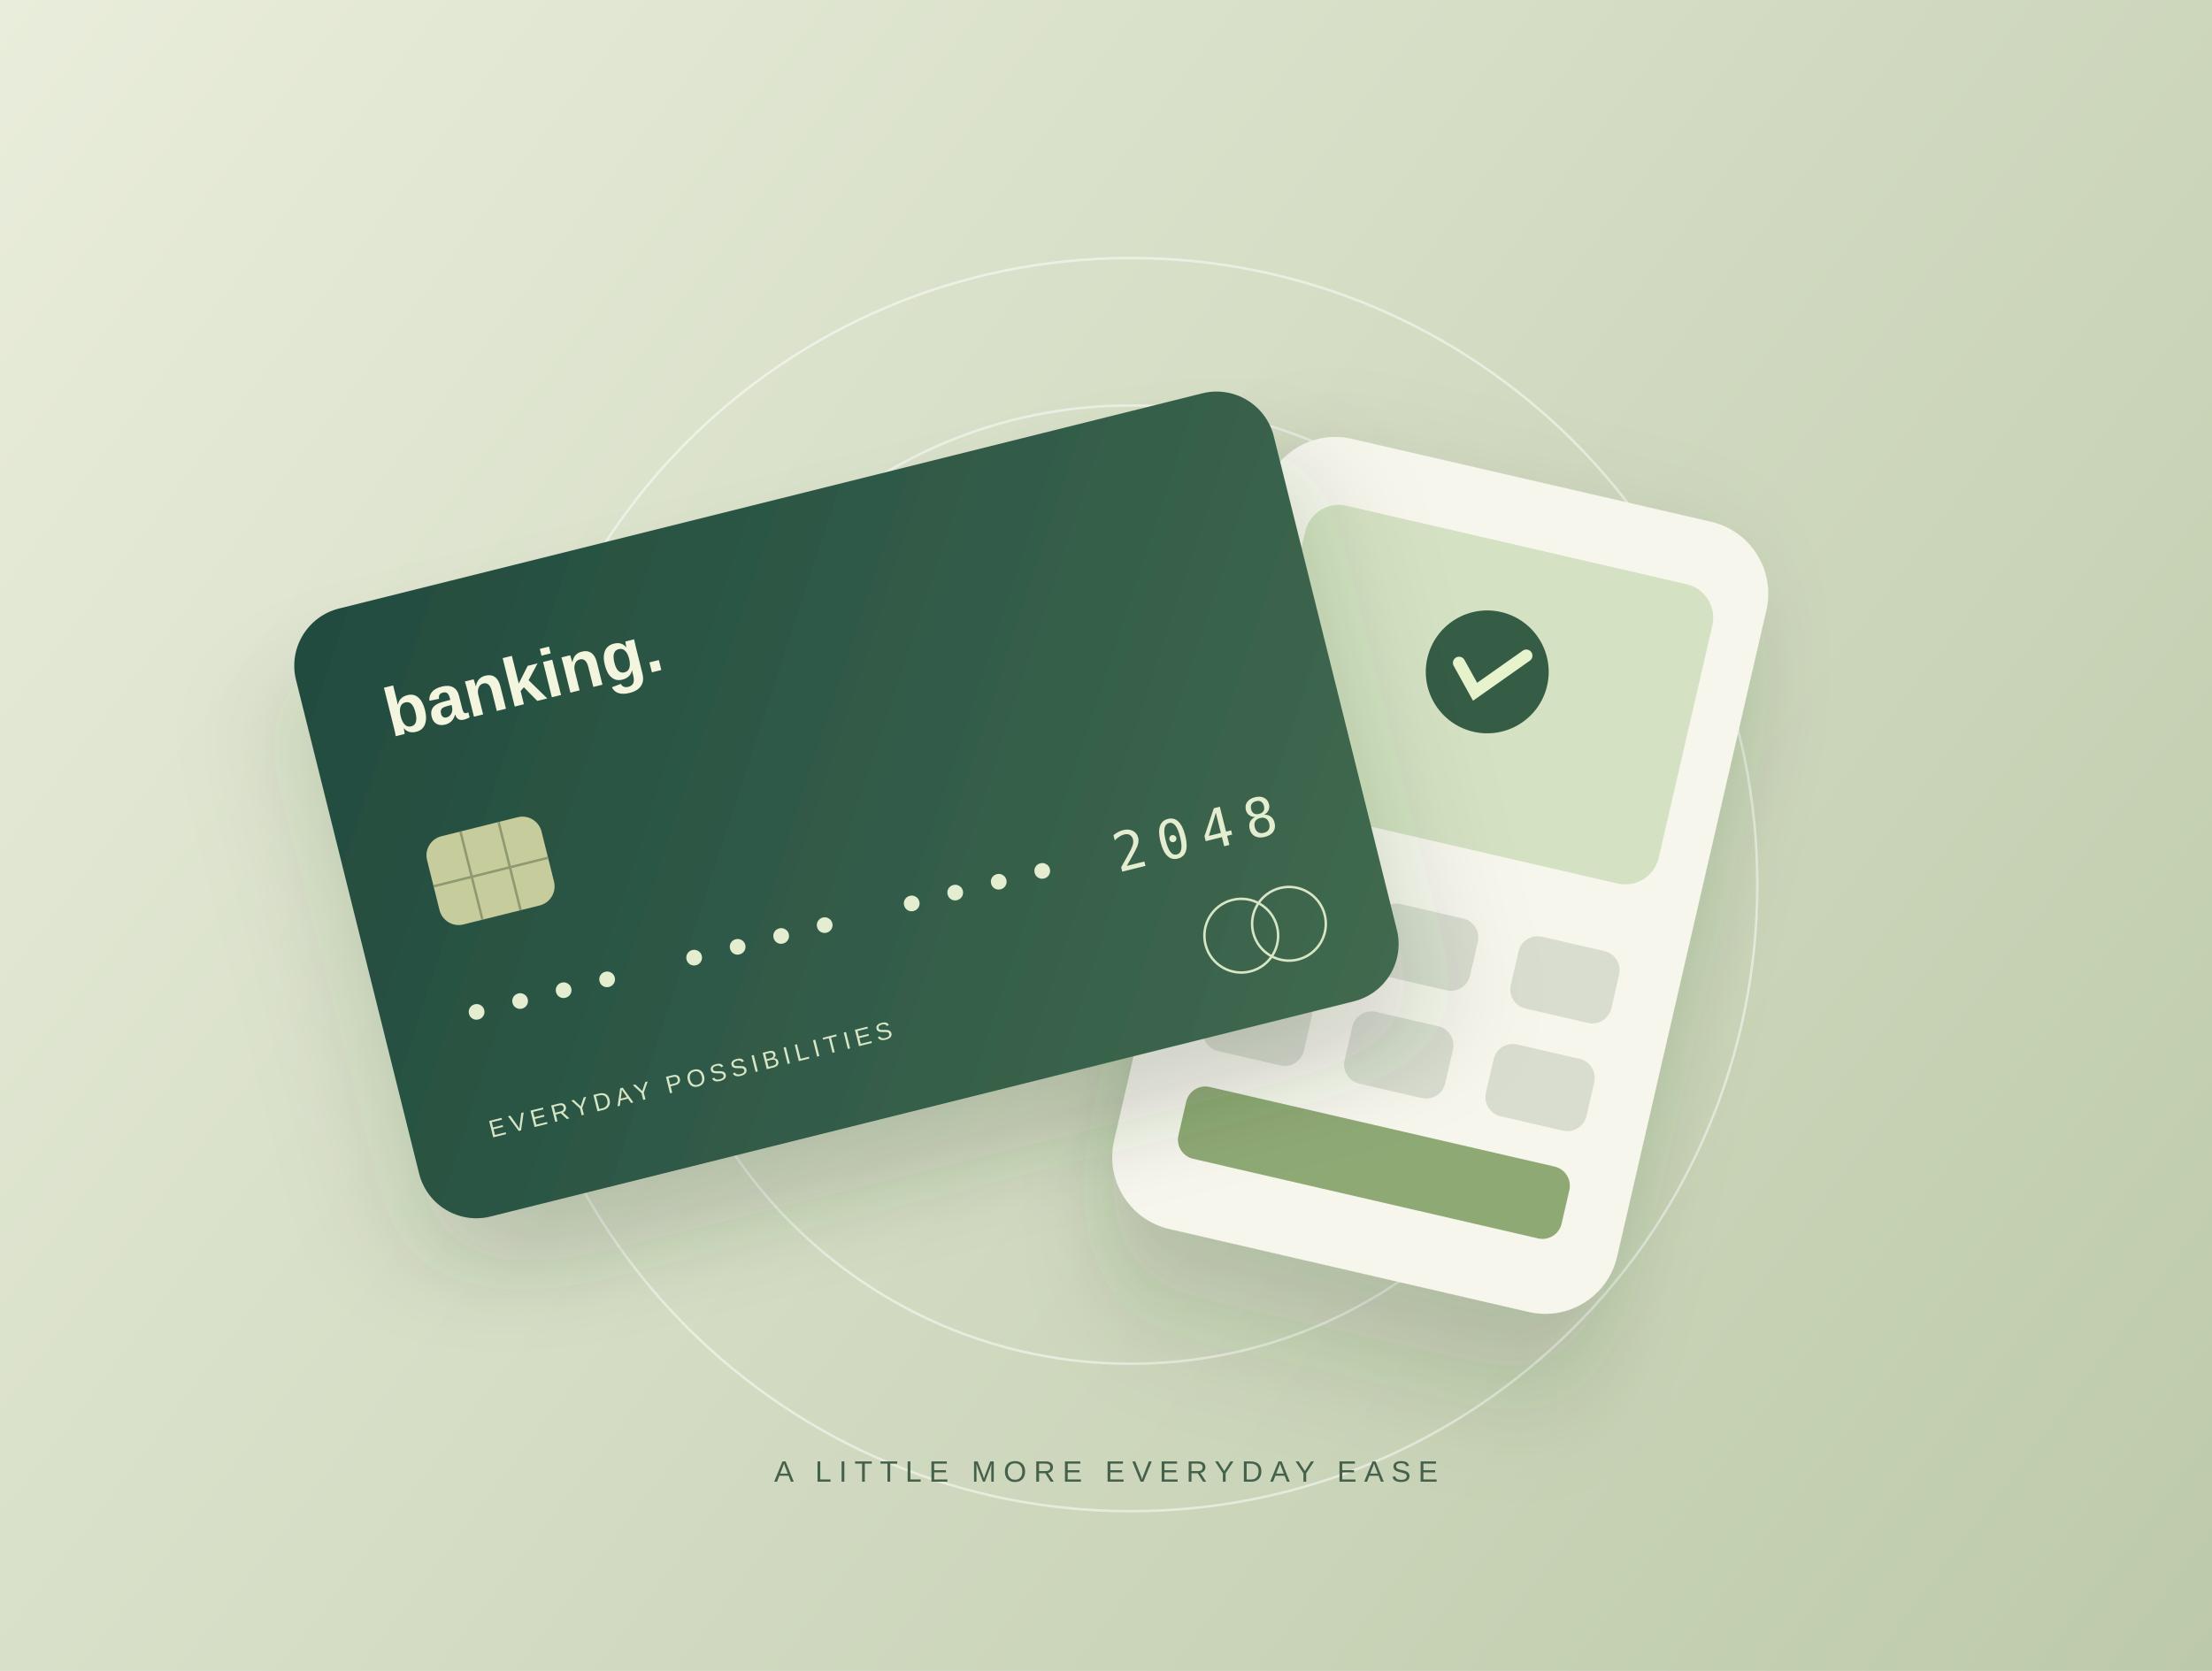
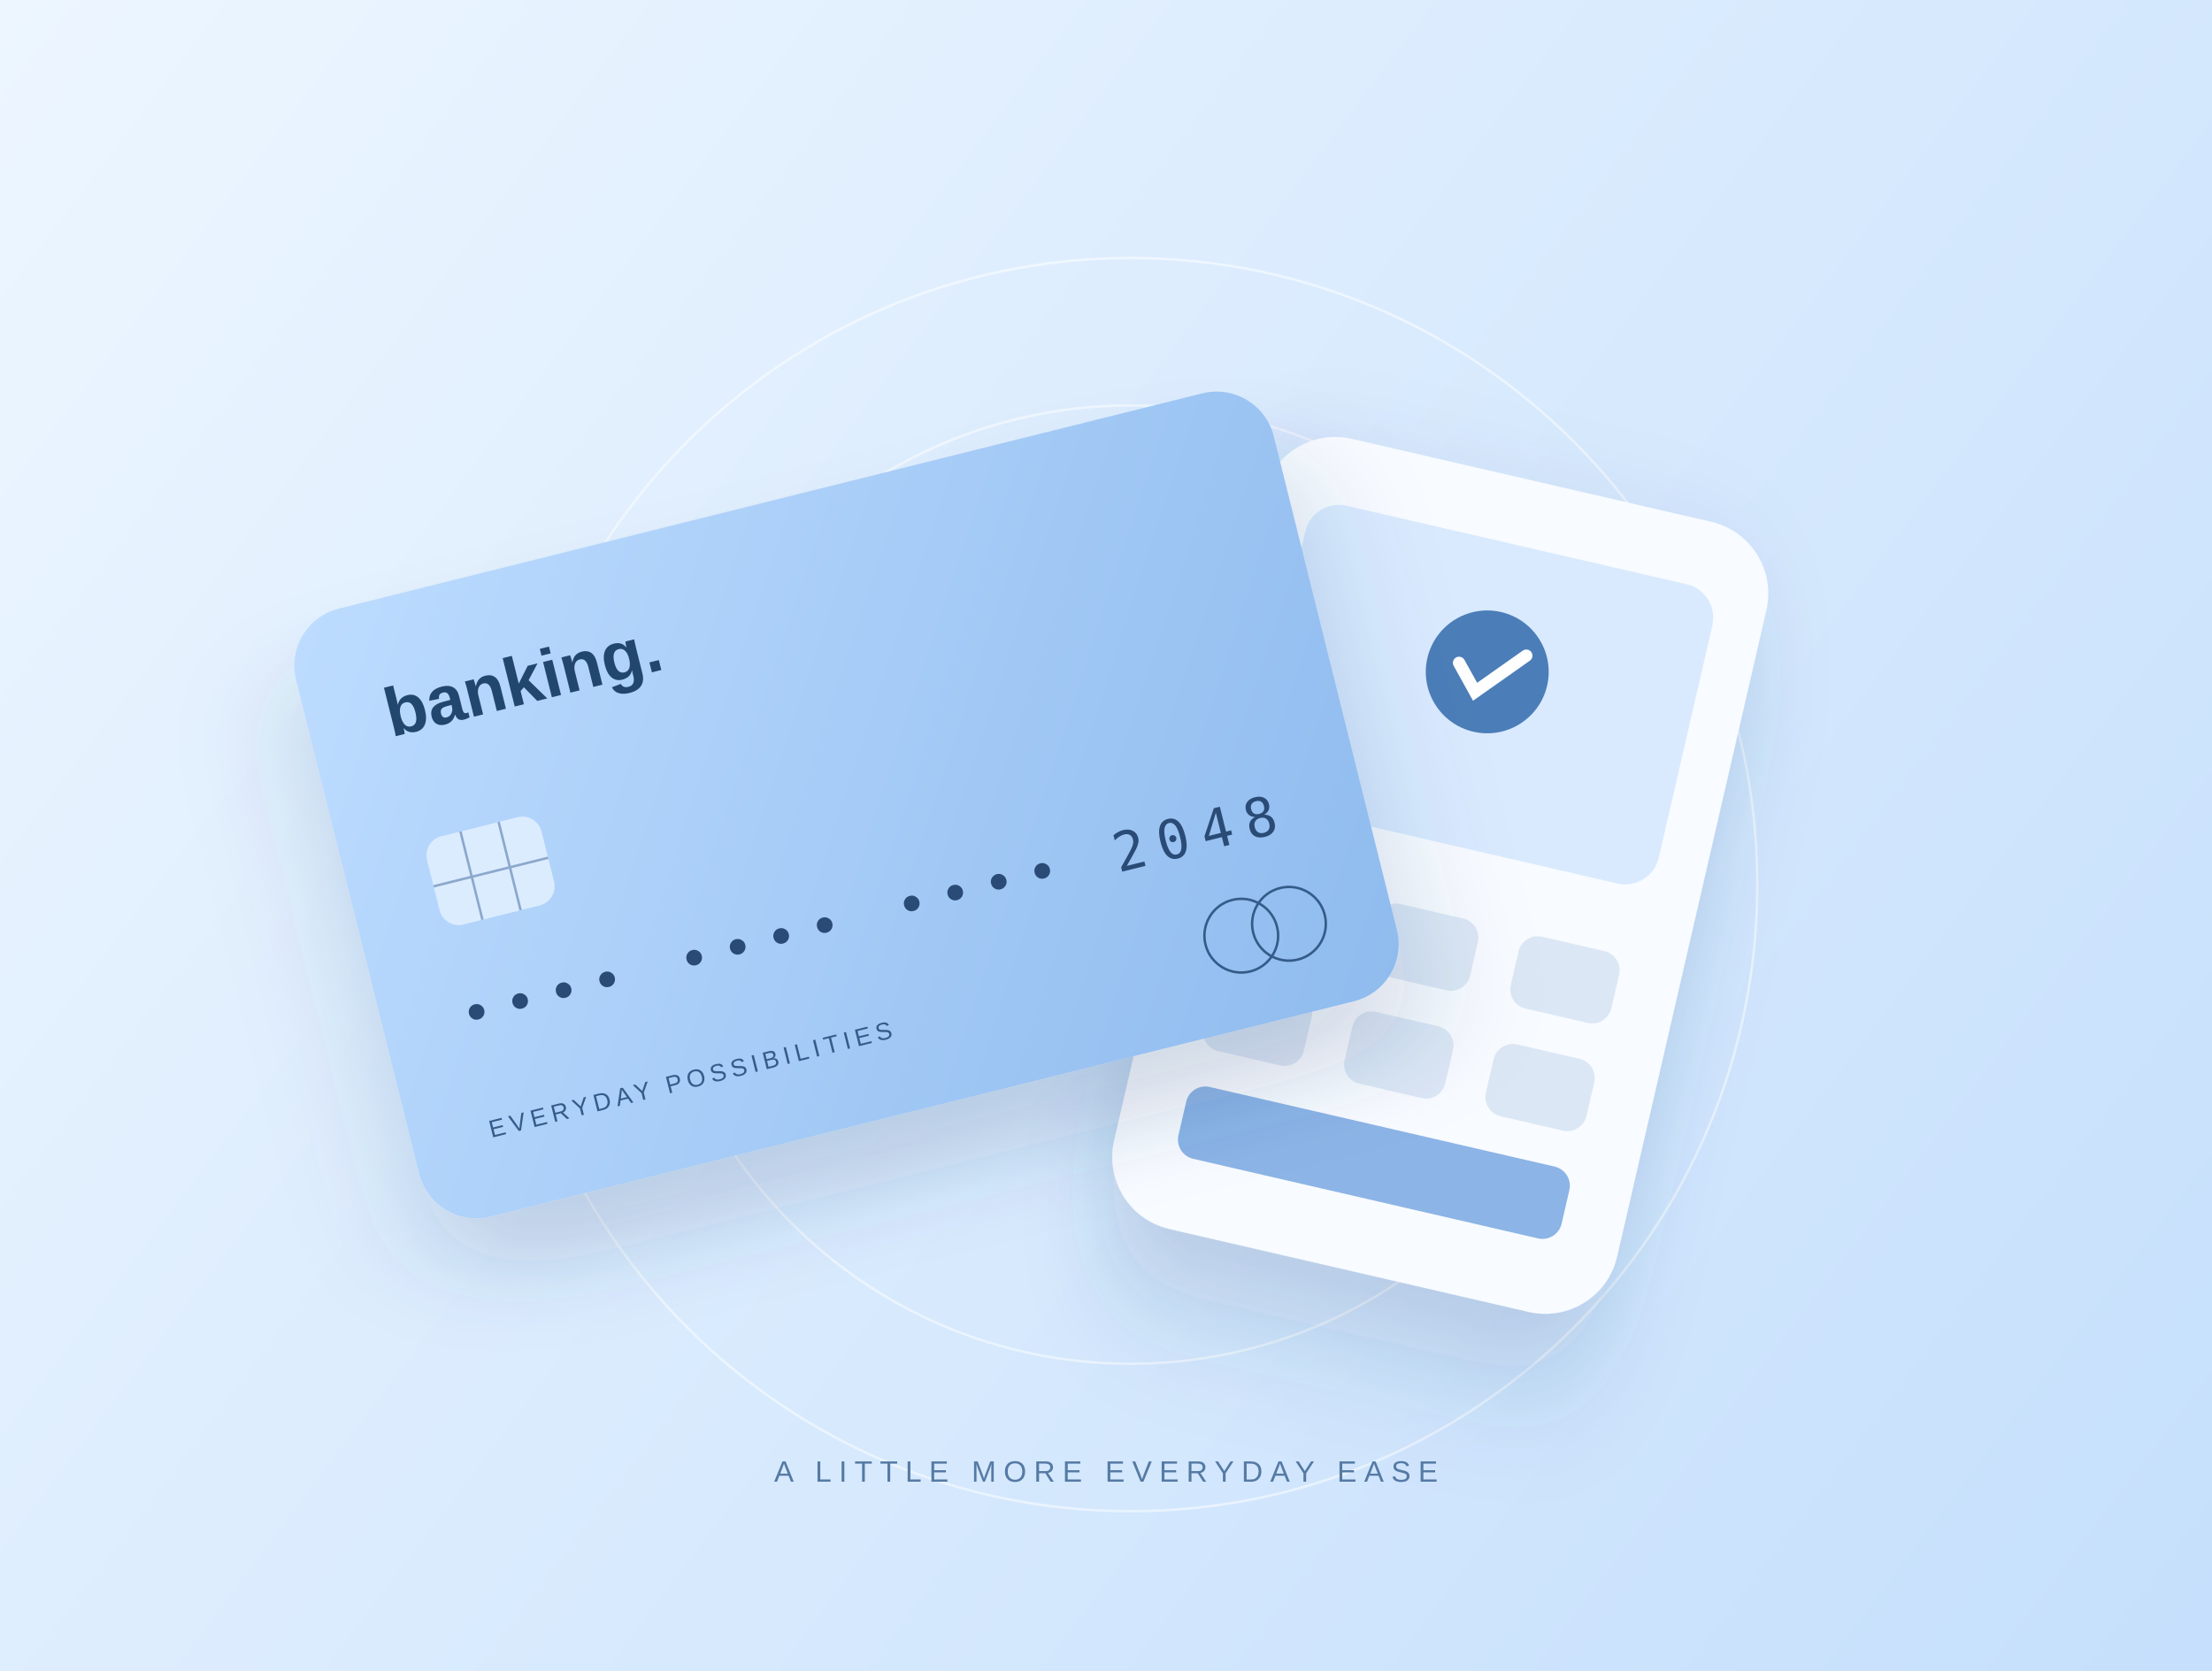
<svg xmlns="http://www.w3.org/2000/svg" width="900" height="680" viewBox="0 0 900 680" fill="none">
  <defs>
    <linearGradient id="bg" x2="900" y2="680" gradientUnits="userSpaceOnUse">
-       <stop stop-color="#e9eddb" />
-       <stop offset="1" stop-color="#bdcaaa" />
+       <stop stop-color="#edf6ff" />
+       <stop offset="1" stop-color="#c5dffc" />
    </linearGradient>
    <linearGradient id="card" x2="430" y2="270" gradientUnits="userSpaceOnUse">
-       <stop stop-color="#214b3f" />
-       <stop offset="1" stop-color="#426b50" />
+       <stop stop-color="#bddcff" />
+       <stop offset="1" stop-color="#8cb9ed" />
    </linearGradient>
    <filter id="shadow" x="-50%" y="-50%" width="200%" height="200%">
-       <feDropShadow dx="0" dy="25" stdDeviation="22" flood-color="#213d32" flood-opacity=".18" />
+       <feDropShadow dx="0" dy="25" stdDeviation="22" flood-color="#294e7b" flood-opacity=".18" />
    </filter>
  </defs>
  <path fill="url(#bg)" d="M0 0h900v680H0z" />
  <circle cx="460" cy="360" r="255" stroke="#fff" stroke-opacity=".5" />
  <circle cx="460" cy="360" r="195" stroke="#fff" stroke-opacity=".5" />
  <g transform="translate(480 190) rotate(13 100 170)" filter="url(#shadow)">
-     <rect width="210" height="330" rx="30" fill="#f7f6ed" />
-     <rect x="20" y="27" width="170" height="125" rx="14" fill="#d4e1c2" />
-     <circle cx="105" cy="80" r="25" fill="#345b44" />
-     <path d="m93 79 9 10 17-19" stroke="#e7f3cc" stroke-width="5" stroke-linecap="round" />
-     <g fill="#d9ddd0">
+     <rect width="210" height="330" rx="30" fill="#f8fbff" />
+     <rect x="20" y="27" width="170" height="125" rx="14" fill="#d9eaff" />
+     <circle cx="105" cy="80" r="25" fill="#4c7eb8" />
+     <path d="m93 79 9 10 17-19" stroke="#ffffff" stroke-width="5" stroke-linecap="round" />
+     <g fill="#dce7f5">
      <rect x="25" y="180" width="42" height="30" rx="8" />
      <rect x="84" y="180" width="42" height="30" rx="8" />
      <rect x="143" y="180" width="42" height="30" rx="8" />
      <rect x="25" y="225" width="42" height="30" rx="8" />
      <rect x="84" y="225" width="42" height="30" rx="8" />
      <rect x="143" y="225" width="42" height="30" rx="8" />
    </g>
-     <rect x="25" y="270" width="160" height="30" rx="8" fill="#8fa975" />
+     <rect x="25" y="270" width="160" height="30" rx="8" fill="#8cb4e6" />
  </g>
  <g transform="translate(140 200) rotate(-14 205 130)" filter="url(#shadow)">
    <rect width="410" height="255" rx="24" fill="url(#card)" />
-     <text x="32" y="56" fill="#f4f5df" font-family="Arial,sans-serif" font-size="28" font-weight="bold">banking.</text>
-     <rect x="34" y="100" width="48" height="37" rx="8" fill="#c7cc9c" />
-     <path d="M50 100v37m16-37v37m-32-18h48" stroke="#8f9972" />
-     <text x="32" y="181" fill="#e4edcf" font-family="monospace" font-size="22" letter-spacing="5">•••• •••• •••• 2048</text>
-     <text x="32" y="224" fill="#d7e6c5" font-family="Arial,sans-serif" font-size="10" letter-spacing="2">EVERYDAY POSSIBILITIES</text>
-     <circle cx="348" cy="218" r="15" stroke="#d7e6c5" />
-     <circle cx="368" cy="218" r="15" stroke="#d7e6c5" />
+     <text x="32" y="56" fill="#24466e" font-family="Arial,sans-serif" font-size="28" font-weight="bold">banking.</text>
+     <rect x="34" y="100" width="48" height="37" rx="8" fill="#dcecff" />
+     <path d="M50 100v37m16-37v37m-32-18h48" stroke="#8ba8cd" />
+     <text x="32" y="181" fill="#294b75" font-family="monospace" font-size="22" letter-spacing="5">•••• •••• •••• 2048</text>
+     <text x="32" y="224" fill="#355b89" font-family="Arial,sans-serif" font-size="10" letter-spacing="2">EVERYDAY POSSIBILITIES</text>
+     <circle cx="348" cy="218" r="15" stroke="#355b89" />
+     <circle cx="368" cy="218" r="15" stroke="#355b89" />
  </g>
-   <text x="450" y="603" text-anchor="middle" fill="#45604b" font-family="Arial,sans-serif" font-size="12" letter-spacing="3">A LITTLE MORE EVERYDAY EASE</text>
+   <text x="450" y="603" text-anchor="middle" fill="#557aa4" font-family="Arial,sans-serif" font-size="12" letter-spacing="3">A LITTLE MORE EVERYDAY EASE</text>
</svg>
